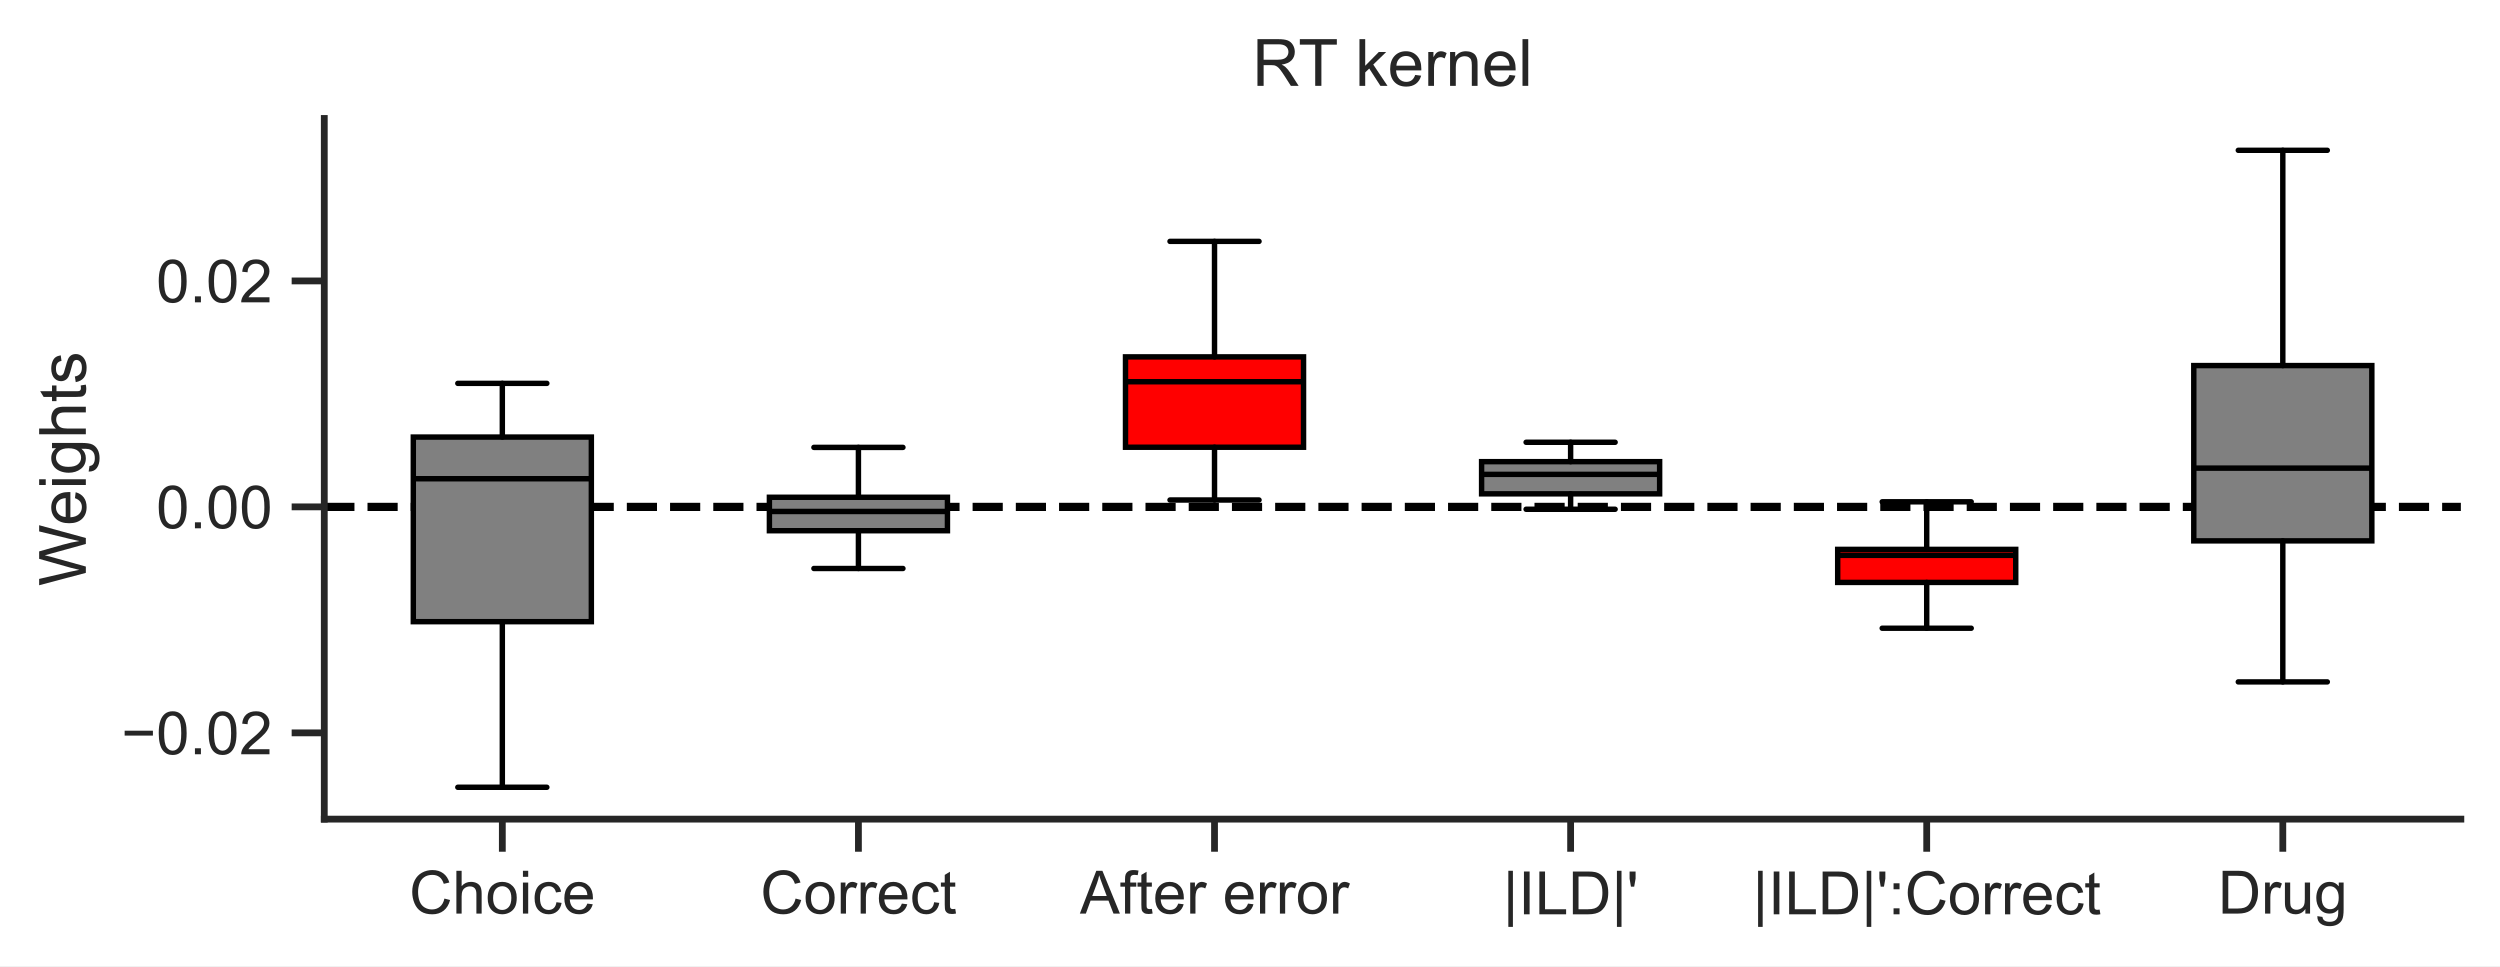
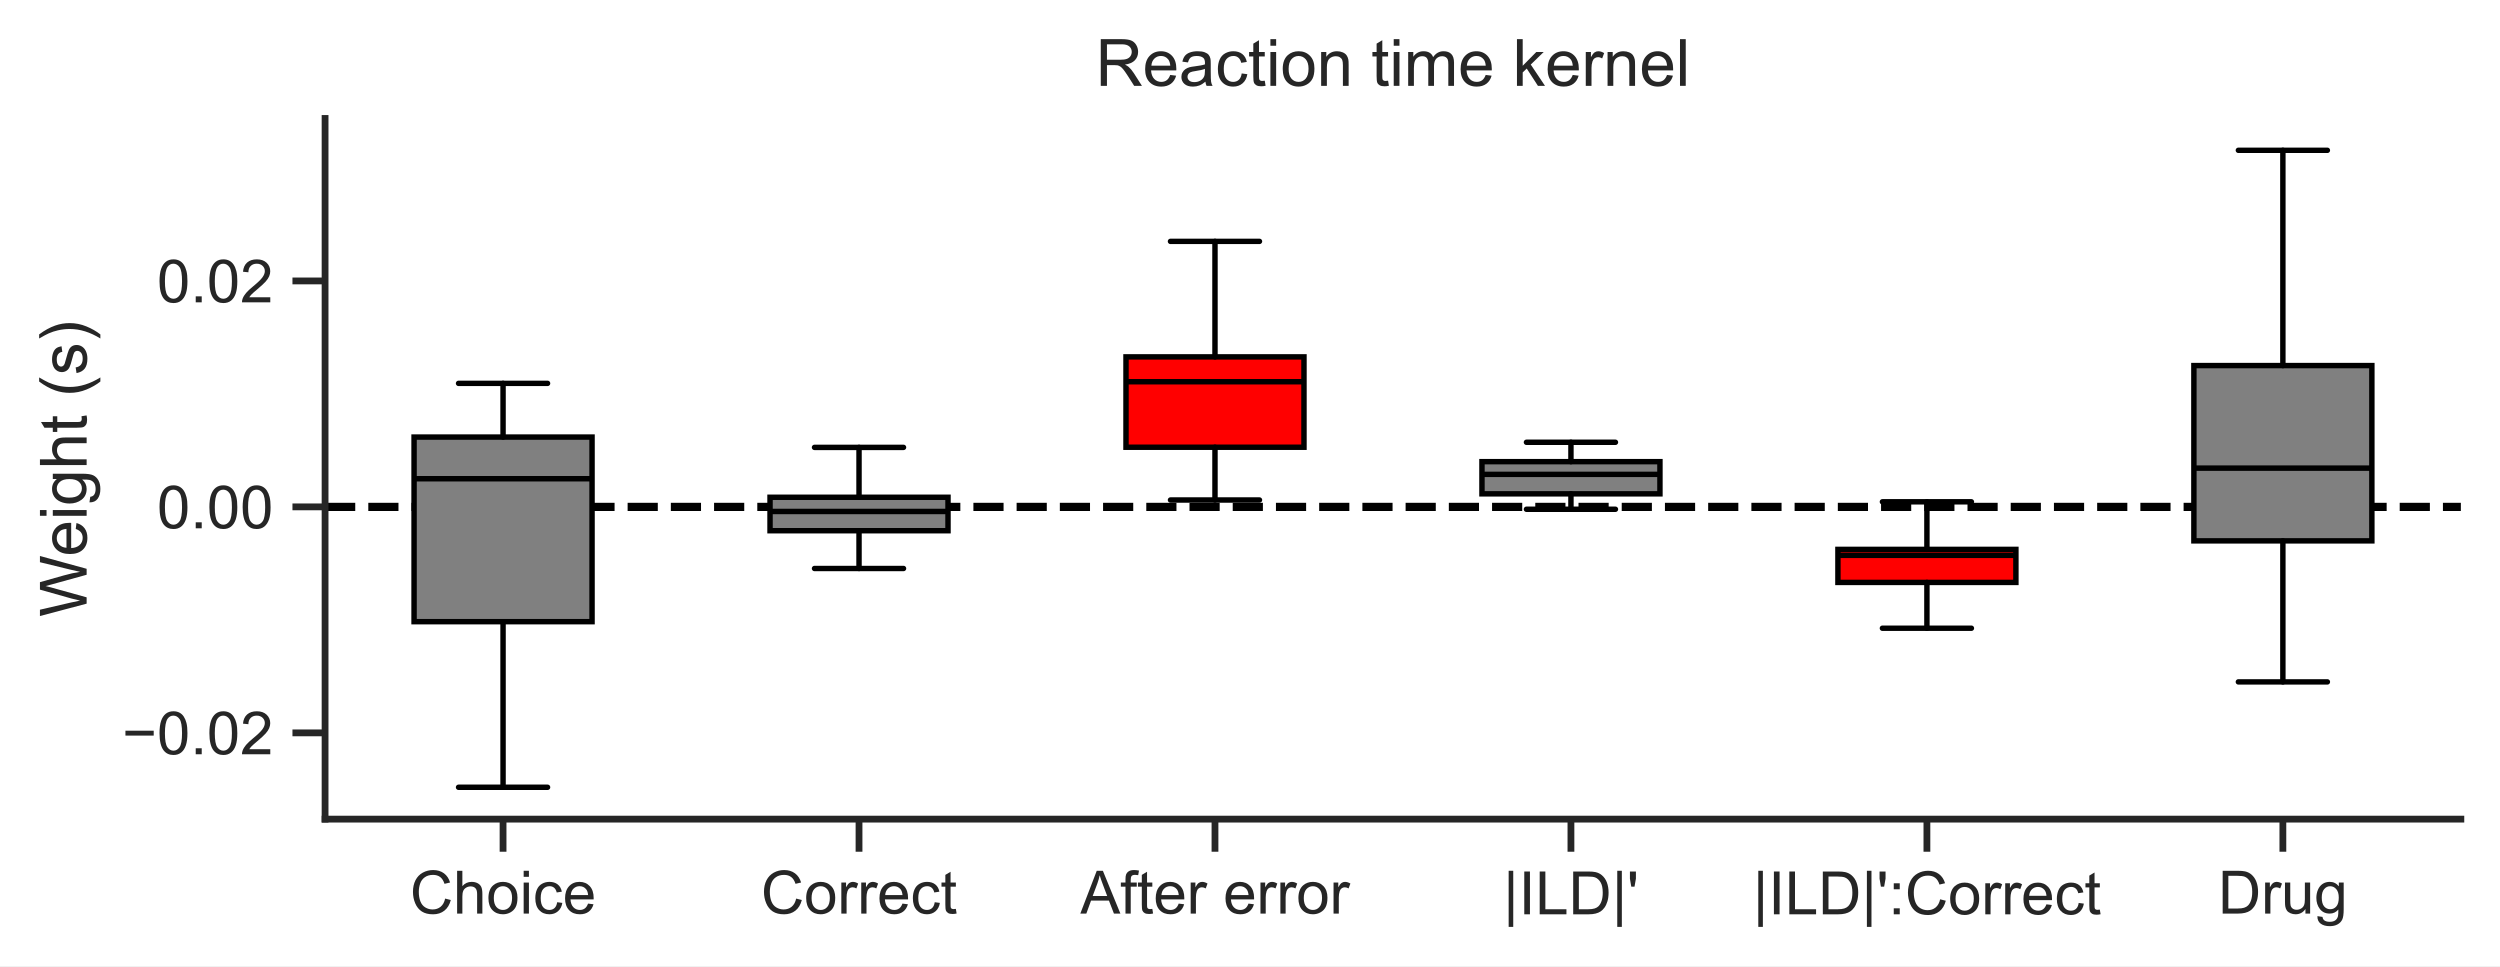
<svg xmlns="http://www.w3.org/2000/svg" xmlns:xlink="http://www.w3.org/1999/xlink" width="459.84pt" height="177.69pt" viewBox="0 0 459.84 177.69" version="1.1">
  <defs>
    <style type="text/css">*{stroke-linejoin: round; stroke-linecap: butt}</style>
  </defs>
  <g id="figure_1">
    <g id="patch_1">
      <path d="M 0 177.69  L 459.84 177.69  L 459.84 0  L 0 0  z " style="fill: #ffffff" />
    </g>
    <g id="axes_1">
      <g id="patch_2">
-         <path d="M 59.647 150.667  L 452.64 150.667  L 452.64 21.789  L 59.647 21.789  z " style="fill: #ffffff" />
+         <path d="M 59.793 150.667  L 452.64 150.667  L 452.64 21.789  L 59.793 21.789  z " style="fill: #ffffff" />
      </g>
      <g id="matplotlib.axis_1">
        <g id="xtick_1">
          <g id="line2d_1">
            <defs>
-               <path id="m11a93a0980" d="M 0 0  L 0 6  " style="stroke: #262626; stroke-width: 1.25" />
+               <path id="m815a75e82a" d="M 0 0  L 0 6  " style="stroke: #262626; stroke-width: 1.25" />
            </defs>
            <g>
-               <use xlink:href="#m11a93a0980" x="92.396" y="150.667" style="fill: #262626; stroke: #262626; stroke-width: 1.25" />
+               <use xlink:href="#m815a75e82a" x="92.53" y="150.667" style="fill: #262626; stroke: #262626; stroke-width: 1.25" />
            </g>
          </g>
          <g id="text_1">
-             <g style="fill: #262626" transform="translate(75.27651 168.0403) scale(0.11 -0.11)">
+             <g style="fill: #262626" transform="translate(75.41057 168.0403) scale(0.11 -0.11)">
              <defs>
                <path id="ArialMT-43" d="M 3763 1606  L 4369 1453  Q 4178 706 3683 314  Q 3188 -78 2472 -78  Q 1731 -78 1267 223  Q 803 525 561 1097  Q 319 1669 319 2325  Q 319 3041 592 3573  Q 866 4106 1370 4382  Q 1875 4659 2481 4659  Q 3169 4659 3637 4309  Q 4106 3959 4291 3325  L 3694 3184  Q 3534 3684 3231 3912  Q 2928 4141 2469 4141  Q 1941 4141 1586 3887  Q 1231 3634 1087 3207  Q 944 2781 944 2328  Q 944 1744 1114 1308  Q 1284 872 1643 656  Q 2003 441 2422 441  Q 2931 441 3284 734  Q 3638 1028 3763 1606  z " transform="scale(0.015625)" />
                <path id="ArialMT-68" d="M 422 0  L 422 4581  L 984 4581  L 984 2938  Q 1378 3394 1978 3394  Q 2347 3394 2619 3248  Q 2891 3103 3008 2847  Q 3125 2591 3125 2103  L 3125 0  L 2563 0  L 2563 2103  Q 2563 2525 2380 2717  Q 2197 2909 1863 2909  Q 1613 2909 1392 2779  Q 1172 2650 1078 2428  Q 984 2206 984 1816  L 984 0  L 422 0  z " transform="scale(0.015625)" />
                <path id="ArialMT-6f" d="M 213 1659  Q 213 2581 725 3025  Q 1153 3394 1769 3394  Q 2453 3394 2887 2945  Q 3322 2497 3322 1706  Q 3322 1066 3130 698  Q 2938 331 2570 128  Q 2203 -75 1769 -75  Q 1072 -75 642 372  Q 213 819 213 1659  z M 791 1659  Q 791 1022 1069 705  Q 1347 388 1769 388  Q 2188 388 2466 706  Q 2744 1025 2744 1678  Q 2744 2294 2464 2611  Q 2184 2928 1769 2928  Q 1347 2928 1069 2612  Q 791 2297 791 1659  z " transform="scale(0.015625)" />
                <path id="ArialMT-69" d="M 425 3934  L 425 4581  L 988 4581  L 988 3934  L 425 3934  z M 425 0  L 425 3319  L 988 3319  L 988 0  L 425 0  z " transform="scale(0.015625)" />
                <path id="ArialMT-63" d="M 2588 1216  L 3141 1144  Q 3050 572 2676 248  Q 2303 -75 1759 -75  Q 1078 -75 664 370  Q 250 816 250 1647  Q 250 2184 428 2587  Q 606 2991 970 3192  Q 1334 3394 1763 3394  Q 2303 3394 2647 3120  Q 2991 2847 3088 2344  L 2541 2259  Q 2463 2594 2264 2762  Q 2066 2931 1784 2931  Q 1359 2931 1093 2626  Q 828 2322 828 1663  Q 828 994 1084 691  Q 1341 388 1753 388  Q 2084 388 2306 591  Q 2528 794 2588 1216  z " transform="scale(0.015625)" />
                <path id="ArialMT-65" d="M 2694 1069  L 3275 997  Q 3138 488 2766 206  Q 2394 -75 1816 -75  Q 1088 -75 661 373  Q 234 822 234 1631  Q 234 2469 665 2931  Q 1097 3394 1784 3394  Q 2450 3394 2872 2941  Q 3294 2488 3294 1666  Q 3294 1616 3291 1516  L 816 1516  Q 847 969 1125 678  Q 1403 388 1819 388  Q 2128 388 2347 550  Q 2566 713 2694 1069  z M 847 1978  L 2700 1978  Q 2663 2397 2488 2606  Q 2219 2931 1791 2931  Q 1403 2931 1139 2672  Q 875 2413 847 1978  z " transform="scale(0.015625)" />
              </defs>
              <use xlink:href="#ArialMT-43" />
              <use xlink:href="#ArialMT-68" transform="translate(72.2168 0)" />
              <use xlink:href="#ArialMT-6f" transform="translate(127.832 0)" />
              <use xlink:href="#ArialMT-69" transform="translate(183.4473 0)" />
              <use xlink:href="#ArialMT-63" transform="translate(205.6641 0)" />
              <use xlink:href="#ArialMT-65" transform="translate(255.6641 0)" />
            </g>
          </g>
        </g>
        <g id="xtick_2">
          <g id="line2d_2">
            <g>
-               <use xlink:href="#m11a93a0980" x="157.895" y="150.667" style="fill: #262626; stroke: #262626; stroke-width: 1.25" />
+               <use xlink:href="#m815a75e82a" x="158.005" y="150.667" style="fill: #262626; stroke: #262626; stroke-width: 1.25" />
            </g>
          </g>
          <g id="text_2">
-             <g style="fill: #262626" transform="translate(139.8652 168.0403) scale(0.11 -0.11)">
+             <g style="fill: #262626" transform="translate(139.9749 168.0403) scale(0.11 -0.11)">
              <defs>
                <path id="ArialMT-72" d="M 416 0  L 416 3319  L 922 3319  L 922 2816  Q 1116 3169 1280 3281  Q 1444 3394 1641 3394  Q 1925 3394 2219 3213  L 2025 2691  Q 1819 2813 1613 2813  Q 1428 2813 1281 2702  Q 1134 2591 1072 2394  Q 978 2094 978 1738  L 978 0  L 416 0  z " transform="scale(0.015625)" />
                <path id="ArialMT-74" d="M 1650 503  L 1731 6  Q 1494 -44 1306 -44  Q 1000 -44 831 53  Q 663 150 594 308  Q 525 466 525 972  L 525 2881  L 113 2881  L 113 3319  L 525 3319  L 525 4141  L 1084 4478  L 1084 3319  L 1650 3319  L 1650 2881  L 1084 2881  L 1084 941  Q 1084 700 1114 631  Q 1144 563 1211 522  Q 1278 481 1403 481  Q 1497 481 1650 503  z " transform="scale(0.015625)" />
              </defs>
              <use xlink:href="#ArialMT-43" />
              <use xlink:href="#ArialMT-6f" transform="translate(72.2168 0)" />
              <use xlink:href="#ArialMT-72" transform="translate(127.832 0)" />
              <use xlink:href="#ArialMT-72" transform="translate(161.1328 0)" />
              <use xlink:href="#ArialMT-65" transform="translate(194.4336 0)" />
              <use xlink:href="#ArialMT-63" transform="translate(250.0488 0)" />
              <use xlink:href="#ArialMT-74" transform="translate(300.0488 0)" />
            </g>
          </g>
        </g>
        <g id="xtick_3">
          <g id="line2d_3">
            <g>
-               <use xlink:href="#m11a93a0980" x="223.394" y="150.667" style="fill: #262626; stroke: #262626; stroke-width: 1.25" />
+               <use xlink:href="#m815a75e82a" x="223.479" y="150.667" style="fill: #262626; stroke: #262626; stroke-width: 1.25" />
            </g>
          </g>
          <g id="text_3">
-             <g style="fill: #262626" transform="translate(198.6403 168.0403) scale(0.11 -0.11)">
+             <g style="fill: #262626" transform="translate(198.7256 168.0403) scale(0.11 -0.11)">
              <defs>
                <path id="ArialMT-41" d="M -9 0  L 1750 4581  L 2403 4581  L 4278 0  L 3588 0  L 3053 1388  L 1138 1388  L 634 0  L -9 0  z M 1313 1881  L 2866 1881  L 2388 3150  Q 2169 3728 2063 4100  Q 1975 3659 1816 3225  L 1313 1881  z " transform="scale(0.015625)" />
                <path id="ArialMT-66" d="M 556 0  L 556 2881  L 59 2881  L 59 3319  L 556 3319  L 556 3672  Q 556 4006 616 4169  Q 697 4388 901 4523  Q 1106 4659 1475 4659  Q 1713 4659 2000 4603  L 1916 4113  Q 1741 4144 1584 4144  Q 1328 4144 1222 4034  Q 1116 3925 1116 3625  L 1116 3319  L 1763 3319  L 1763 2881  L 1116 2881  L 1116 0  L 556 0  z " transform="scale(0.015625)" />
                <path id="ArialMT-20" transform="scale(0.015625)" />
              </defs>
              <use xlink:href="#ArialMT-41" />
              <use xlink:href="#ArialMT-66" transform="translate(66.69922 0)" />
              <use xlink:href="#ArialMT-74" transform="translate(94.48242 0)" />
              <use xlink:href="#ArialMT-65" transform="translate(122.2656 0)" />
              <use xlink:href="#ArialMT-72" transform="translate(177.8809 0)" />
              <use xlink:href="#ArialMT-20" transform="translate(211.1816 0)" />
              <use xlink:href="#ArialMT-65" transform="translate(238.9648 0)" />
              <use xlink:href="#ArialMT-72" transform="translate(294.5801 0)" />
              <use xlink:href="#ArialMT-72" transform="translate(327.8809 0)" />
              <use xlink:href="#ArialMT-6f" transform="translate(361.1816 0)" />
              <use xlink:href="#ArialMT-72" transform="translate(416.7969 0)" />
            </g>
          </g>
        </g>
        <g id="xtick_4">
          <g id="line2d_4">
            <g>
-               <use xlink:href="#m11a93a0980" x="288.893" y="150.667" style="fill: #262626; stroke: #262626; stroke-width: 1.25" />
+               <use xlink:href="#m815a75e82a" x="288.953" y="150.667" style="fill: #262626; stroke: #262626; stroke-width: 1.25" />
            </g>
          </g>
          <g id="text_4">
-             <g style="fill: #262626" transform="translate(276.4256 168.1744) scale(0.11 -0.11)">
+             <g style="fill: #262626" transform="translate(276.4865 168.1744) scale(0.11 -0.11)">
              <defs>
                <path id="ArialMT-7c" d="M 588 -1347  L 588 4659  L 1078 4659  L 1078 -1347  L 588 -1347  z " transform="scale(0.015625)" />
                <path id="ArialMT-49" d="M 597 0  L 597 4581  L 1203 4581  L 1203 0  L 597 0  z " transform="scale(0.015625)" />
                <path id="ArialMT-4c" d="M 469 0  L 469 4581  L 1075 4581  L 1075 541  L 3331 541  L 3331 0  L 469 0  z " transform="scale(0.015625)" />
                <path id="ArialMT-44" d="M 494 0  L 494 4581  L 2072 4581  Q 2606 4581 2888 4516  Q 3281 4425 3559 4188  Q 3922 3881 4101 3404  Q 4281 2928 4281 2316  Q 4281 1794 4159 1391  Q 4038 988 3847 723  Q 3656 459 3429 307  Q 3203 156 2883 78  Q 2563 0 2147 0  L 494 0  z M 1100 541  L 2078 541  Q 2531 541 2789 625  Q 3047 709 3200 863  Q 3416 1078 3536 1442  Q 3656 1806 3656 2325  Q 3656 3044 3420 3430  Q 3184 3816 2847 3947  Q 2603 4041 2063 4041  L 1100 4041  L 1100 541  z " transform="scale(0.015625)" />
                <path id="ArialMT-27" d="M 425 2959  L 281 3816  L 281 4581  L 922 4581  L 922 3816  L 772 2959  L 425 2959  z " transform="scale(0.015625)" />
              </defs>
              <use xlink:href="#ArialMT-7c" />
              <use xlink:href="#ArialMT-49" transform="translate(25.97656 0)" />
              <use xlink:href="#ArialMT-4c" transform="translate(53.75977 0)" />
              <use xlink:href="#ArialMT-44" transform="translate(109.375 0)" />
              <use xlink:href="#ArialMT-7c" transform="translate(181.5918 0)" />
              <use xlink:href="#ArialMT-27" transform="translate(207.5684 0)" />
            </g>
          </g>
        </g>
        <g id="xtick_5">
          <g id="line2d_5">
            <g>
-               <use xlink:href="#m11a93a0980" x="354.391" y="150.667" style="fill: #262626; stroke: #262626; stroke-width: 1.25" />
+               <use xlink:href="#m815a75e82a" x="354.428" y="150.667" style="fill: #262626; stroke: #262626; stroke-width: 1.25" />
            </g>
          </g>
          <g id="text_5">
-             <g style="fill: #262626" transform="translate(322.3667 168.1744) scale(0.11 -0.11)">
+             <g style="fill: #262626" transform="translate(322.4033 168.1744) scale(0.11 -0.11)">
              <defs>
                <path id="ArialMT-3a" d="M 578 2678  L 578 3319  L 1219 3319  L 1219 2678  L 578 2678  z M 578 0  L 578 641  L 1219 641  L 1219 0  L 578 0  z " transform="scale(0.015625)" />
              </defs>
              <use xlink:href="#ArialMT-7c" />
              <use xlink:href="#ArialMT-49" transform="translate(25.97656 0)" />
              <use xlink:href="#ArialMT-4c" transform="translate(53.75977 0)" />
              <use xlink:href="#ArialMT-44" transform="translate(109.375 0)" />
              <use xlink:href="#ArialMT-7c" transform="translate(181.5918 0)" />
              <use xlink:href="#ArialMT-27" transform="translate(207.5684 0)" />
              <use xlink:href="#ArialMT-3a" transform="translate(226.6602 0)" />
              <use xlink:href="#ArialMT-43" transform="translate(254.4434 0)" />
              <use xlink:href="#ArialMT-6f" transform="translate(326.6602 0)" />
              <use xlink:href="#ArialMT-72" transform="translate(382.2754 0)" />
              <use xlink:href="#ArialMT-72" transform="translate(415.5762 0)" />
              <use xlink:href="#ArialMT-65" transform="translate(448.877 0)" />
              <use xlink:href="#ArialMT-63" transform="translate(504.4922 0)" />
              <use xlink:href="#ArialMT-74" transform="translate(554.4922 0)" />
            </g>
          </g>
        </g>
        <g id="xtick_6">
          <g id="line2d_6">
            <g>
-               <use xlink:href="#m11a93a0980" x="419.89" y="150.667" style="fill: #262626; stroke: #262626; stroke-width: 1.25" />
+               <use xlink:href="#m815a75e82a" x="419.902" y="150.667" style="fill: #262626; stroke: #262626; stroke-width: 1.25" />
            </g>
          </g>
          <g id="text_6">
-             <g style="fill: #262626" transform="translate(407.9697 168.0403) scale(0.11 -0.11)">
+             <g style="fill: #262626" transform="translate(407.9819 168.0403) scale(0.11 -0.11)">
              <defs>
                <path id="ArialMT-75" d="M 2597 0  L 2597 488  Q 2209 -75 1544 -75  Q 1250 -75 995 37  Q 741 150 617 320  Q 494 491 444 738  Q 409 903 409 1263  L 409 3319  L 972 3319  L 972 1478  Q 972 1038 1006 884  Q 1059 663 1231 536  Q 1403 409 1656 409  Q 1909 409 2131 539  Q 2353 669 2445 892  Q 2538 1116 2538 1541  L 2538 3319  L 3100 3319  L 3100 0  L 2597 0  z " transform="scale(0.015625)" />
                <path id="ArialMT-67" d="M 319 -275  L 866 -356  Q 900 -609 1056 -725  Q 1266 -881 1628 -881  Q 2019 -881 2231 -725  Q 2444 -569 2519 -288  Q 2563 -116 2559 434  Q 2191 0 1641 0  Q 956 0 581 494  Q 206 988 206 1678  Q 206 2153 378 2554  Q 550 2956 876 3175  Q 1203 3394 1644 3394  Q 2231 3394 2613 2919  L 2613 3319  L 3131 3319  L 3131 450  Q 3131 -325 2973 -648  Q 2816 -972 2473 -1159  Q 2131 -1347 1631 -1347  Q 1038 -1347 672 -1080  Q 306 -813 319 -275  z M 784 1719  Q 784 1066 1043 766  Q 1303 466 1694 466  Q 2081 466 2343 764  Q 2606 1063 2606 1700  Q 2606 2309 2336 2618  Q 2066 2928 1684 2928  Q 1309 2928 1046 2623  Q 784 2319 784 1719  z " transform="scale(0.015625)" />
              </defs>
              <use xlink:href="#ArialMT-44" />
              <use xlink:href="#ArialMT-72" transform="translate(72.2168 0)" />
              <use xlink:href="#ArialMT-75" transform="translate(105.5176 0)" />
              <use xlink:href="#ArialMT-67" transform="translate(161.1328 0)" />
            </g>
          </g>
        </g>
      </g>
      <g id="matplotlib.axis_2">
        <g id="ytick_1">
          <g id="line2d_7">
            <defs>
-               <path id="m6fe203f25b" d="M 0 0  L -6 0  " style="stroke: #262626; stroke-width: 1.25" />
+               <path id="m575f9ba786" d="M 0 0  L -6 0  " style="stroke: #262626; stroke-width: 1.25" />
            </defs>
            <g>
-               <use xlink:href="#m6fe203f25b" x="59.647" y="134.799" style="fill: #262626; stroke: #262626; stroke-width: 1.25" />
+               <use xlink:href="#m575f9ba786" x="59.793" y="134.799" style="fill: #262626; stroke: #262626; stroke-width: 1.25" />
            </g>
          </g>
          <g id="text_7">
-             <g style="fill: #262626" transform="translate(22.315 138.7355) scale(0.11 -0.11)">
+             <g style="fill: #262626" transform="translate(22.46125 138.7355) scale(0.11 -0.11)">
              <defs>
                <path id="ArialMT-2212" d="M 3381 1997  L 356 1997  L 356 2522  L 3381 2522  L 3381 1997  z " transform="scale(0.015625)" />
                <path id="ArialMT-30" d="M 266 2259  Q 266 3072 433 3567  Q 600 4063 929 4331  Q 1259 4600 1759 4600  Q 2128 4600 2406 4451  Q 2684 4303 2865 4023  Q 3047 3744 3150 3342  Q 3253 2941 3253 2259  Q 3253 1453 3087 958  Q 2922 463 2592 192  Q 2263 -78 1759 -78  Q 1097 -78 719 397  Q 266 969 266 2259  z M 844 2259  Q 844 1131 1108 757  Q 1372 384 1759 384  Q 2147 384 2411 759  Q 2675 1134 2675 2259  Q 2675 3391 2411 3762  Q 2147 4134 1753 4134  Q 1366 4134 1134 3806  Q 844 3388 844 2259  z " transform="scale(0.015625)" />
                <path id="ArialMT-2e" d="M 581 0  L 581 641  L 1222 641  L 1222 0  L 581 0  z " transform="scale(0.015625)" />
                <path id="ArialMT-32" d="M 3222 541  L 3222 0  L 194 0  Q 188 203 259 391  Q 375 700 629 1000  Q 884 1300 1366 1694  Q 2113 2306 2375 2664  Q 2638 3022 2638 3341  Q 2638 3675 2398 3904  Q 2159 4134 1775 4134  Q 1369 4134 1125 3890  Q 881 3647 878 3216  L 300 3275  Q 359 3922 746 4261  Q 1134 4600 1788 4600  Q 2447 4600 2831 4234  Q 3216 3869 3216 3328  Q 3216 3053 3103 2787  Q 2991 2522 2730 2228  Q 2469 1934 1863 1422  Q 1356 997 1212 845  Q 1069 694 975 541  L 3222 541  z " transform="scale(0.015625)" />
              </defs>
              <use xlink:href="#ArialMT-2212" />
              <use xlink:href="#ArialMT-30" transform="translate(58.39844 0)" />
              <use xlink:href="#ArialMT-2e" transform="translate(114.0137 0)" />
              <use xlink:href="#ArialMT-30" transform="translate(141.7969 0)" />
              <use xlink:href="#ArialMT-32" transform="translate(197.4121 0)" />
            </g>
          </g>
        </g>
        <g id="ytick_2">
          <g id="line2d_8">
            <g>
-               <use xlink:href="#m6fe203f25b" x="59.647" y="93.236" style="fill: #262626; stroke: #262626; stroke-width: 1.25" />
+               <use xlink:href="#m575f9ba786" x="59.793" y="93.236" style="fill: #262626; stroke: #262626; stroke-width: 1.25" />
            </g>
          </g>
          <g id="text_8">
-             <g style="fill: #262626" transform="translate(28.73969 97.17297) scale(0.11 -0.11)">
+             <g style="fill: #262626" transform="translate(28.88594 97.17297) scale(0.11 -0.11)">
              <use xlink:href="#ArialMT-30" />
              <use xlink:href="#ArialMT-2e" transform="translate(55.61523 0)" />
              <use xlink:href="#ArialMT-30" transform="translate(83.39844 0)" />
              <use xlink:href="#ArialMT-30" transform="translate(139.0137 0)" />
            </g>
          </g>
        </g>
        <g id="ytick_3">
          <g id="line2d_9">
            <g>
-               <use xlink:href="#m6fe203f25b" x="59.647" y="51.674" style="fill: #262626; stroke: #262626; stroke-width: 1.25" />
+               <use xlink:href="#m575f9ba786" x="59.793" y="51.674" style="fill: #262626; stroke: #262626; stroke-width: 1.25" />
            </g>
          </g>
          <g id="text_9">
-             <g style="fill: #262626" transform="translate(28.73969 55.61042) scale(0.11 -0.11)">
+             <g style="fill: #262626" transform="translate(28.88594 55.61042) scale(0.11 -0.11)">
              <use xlink:href="#ArialMT-30" />
              <use xlink:href="#ArialMT-2e" transform="translate(55.61523 0)" />
              <use xlink:href="#ArialMT-30" transform="translate(83.39844 0)" />
              <use xlink:href="#ArialMT-32" transform="translate(139.0137 0)" />
            </g>
          </g>
        </g>
        <g id="text_10">
-           <g style="fill: #262626" transform="translate(15.78937 107.7962) rotate(-90) scale(0.12 -0.12)">
+           <g style="fill: #262626" transform="translate(15.93562 113.4587) rotate(-90) scale(0.12 -0.12)">
            <defs>
              <path id="ArialMT-57" d="M 1294 0  L 78 4581  L 700 4581  L 1397 1578  Q 1509 1106 1591 641  Q 1766 1375 1797 1488  L 2669 4581  L 3400 4581  L 4056 2263  Q 4303 1400 4413 641  Q 4500 1075 4641 1638  L 5359 4581  L 5969 4581  L 4713 0  L 4128 0  L 3163 3491  Q 3041 3928 3019 4028  Q 2947 3713 2884 3491  L 1913 0  L 1294 0  z " transform="scale(0.015625)" />
+               <path id="ArialMT-28" d="M 1497 -1347  Q 1031 -759 709 28  Q 388 816 388 1659  Q 388 2403 628 3084  Q 909 3875 1497 4659  L 1900 4659  Q 1522 4009 1400 3731  Q 1209 3300 1100 2831  Q 966 2247 966 1656  Q 966 153 1900 -1347  L 1497 -1347  z " transform="scale(0.015625)" />
              <path id="ArialMT-73" d="M 197 991  L 753 1078  Q 800 744 1014 566  Q 1228 388 1613 388  Q 2000 388 2187 545  Q 2375 703 2375 916  Q 2375 1106 2209 1216  Q 2094 1291 1634 1406  Q 1016 1563 777 1677  Q 538 1791 414 1992  Q 291 2194 291 2438  Q 291 2659 392 2848  Q 494 3038 669 3163  Q 800 3259 1026 3326  Q 1253 3394 1513 3394  Q 1903 3394 2198 3281  Q 2494 3169 2634 2976  Q 2775 2784 2828 2463  L 2278 2388  Q 2241 2644 2061 2787  Q 1881 2931 1553 2931  Q 1166 2931 1000 2803  Q 834 2675 834 2503  Q 834 2394 903 2306  Q 972 2216 1119 2156  Q 1203 2125 1616 2013  Q 2213 1853 2448 1751  Q 2684 1650 2818 1456  Q 2953 1263 2953 975  Q 2953 694 2789 445  Q 2625 197 2315 61  Q 2006 -75 1616 -75  Q 969 -75 630 194  Q 291 463 197 991  z " transform="scale(0.015625)" />
+               <path id="ArialMT-29" d="M 791 -1347  L 388 -1347  Q 1322 153 1322 1656  Q 1322 2244 1188 2822  Q 1081 3291 891 3722  Q 769 4003 388 4659  L 791 4659  Q 1378 3875 1659 3084  Q 1900 2403 1900 1659  Q 1900 816 1576 28  Q 1253 -759 791 -1347  z " transform="scale(0.015625)" />
            </defs>
            <use xlink:href="#ArialMT-57" />
            <use xlink:href="#ArialMT-65" transform="translate(92.63477 0)" />
            <use xlink:href="#ArialMT-69" transform="translate(148.25 0)" />
            <use xlink:href="#ArialMT-67" transform="translate(170.4668 0)" />
            <use xlink:href="#ArialMT-68" transform="translate(226.082 0)" />
            <use xlink:href="#ArialMT-74" transform="translate(281.6973 0)" />
-             <use xlink:href="#ArialMT-73" transform="translate(309.4805 0)" />
+             <use xlink:href="#ArialMT-20" transform="translate(309.4805 0)" />
+             <use xlink:href="#ArialMT-28" transform="translate(337.2637 0)" />
+             <use xlink:href="#ArialMT-73" transform="translate(370.5645 0)" />
+             <use xlink:href="#ArialMT-29" transform="translate(420.5645 0)" />
          </g>
        </g>
      </g>
      <g id="line2d_10">
-         <path d="M 59.647 93.236  L 452.64 93.236  " clip-path="url(#p275c2939c1)" style="fill: none; stroke-dasharray: 5.55,2.4; stroke-dashoffset: 0; stroke: #000000; stroke-width: 1.5" />
+         <path d="M 59.793 93.236  L 452.64 93.236  " clip-path="url(#p1e463cdc8b)" style="fill: none; stroke-dasharray: 5.55,2.4; stroke-dashoffset: 0; stroke: #000000; stroke-width: 1.5" />
      </g>
      <g id="patch_3">
-         <path d="M 76.021 114.349  L 108.771 114.349  L 108.771 80.393  L 76.021 80.393  L 76.021 114.349  z " clip-path="url(#p275c2939c1)" style="fill: #808080; stroke: #000000; stroke-linejoin: miter" />
+         <path d="M 76.162 114.349  L 108.899 114.349  L 108.899 80.393  L 76.162 80.393  L 76.162 114.349  z " clip-path="url(#p1e463cdc8b)" style="fill: #808080; stroke: #000000; stroke-linejoin: miter" />
      </g>
      <g id="line2d_11">
-         <path d="M 92.396 114.349  L 92.396 144.809  " clip-path="url(#p275c2939c1)" style="fill: none; stroke: #000000; stroke-linecap: round" />
+         <path d="M 92.53 114.349  L 92.53 144.809  " clip-path="url(#p1e463cdc8b)" style="fill: none; stroke: #000000; stroke-linecap: round" />
      </g>
      <g id="line2d_12">
-         <path d="M 92.396 80.393  L 92.396 70.515  " clip-path="url(#p275c2939c1)" style="fill: none; stroke: #000000; stroke-linecap: round" />
+         <path d="M 92.53 80.393  L 92.53 70.515  " clip-path="url(#p1e463cdc8b)" style="fill: none; stroke: #000000; stroke-linecap: round" />
      </g>
      <g id="line2d_13">
-         <path d="M 84.209 144.809  L 100.583 144.809  " clip-path="url(#p275c2939c1)" style="fill: none; stroke: #000000; stroke-linecap: round" />
+         <path d="M 84.346 144.809  L 100.714 144.809  " clip-path="url(#p1e463cdc8b)" style="fill: none; stroke: #000000; stroke-linecap: round" />
      </g>
      <g id="line2d_14">
-         <path d="M 84.209 70.515  L 100.583 70.515  " clip-path="url(#p275c2939c1)" style="fill: none; stroke: #000000; stroke-linecap: round" />
+         <path d="M 84.346 70.515  L 100.714 70.515  " clip-path="url(#p1e463cdc8b)" style="fill: none; stroke: #000000; stroke-linecap: round" />
      </g>
      <g id="patch_4">
-         <path d="M 141.52 97.62  L 174.27 97.62  L 174.27 91.464  L 141.52 91.464  L 141.52 97.62  z " clip-path="url(#p275c2939c1)" style="fill: #808080; stroke: #000000; stroke-linejoin: miter" />
+         <path d="M 141.636 97.62  L 174.373 97.62  L 174.373 91.464  L 141.636 91.464  L 141.636 97.62  z " clip-path="url(#p1e463cdc8b)" style="fill: #808080; stroke: #000000; stroke-linejoin: miter" />
      </g>
      <g id="line2d_15">
-         <path d="M 157.895 97.62  L 157.895 104.566  " clip-path="url(#p275c2939c1)" style="fill: none; stroke: #000000; stroke-linecap: round" />
+         <path d="M 158.005 97.62  L 158.005 104.566  " clip-path="url(#p1e463cdc8b)" style="fill: none; stroke: #000000; stroke-linecap: round" />
      </g>
      <g id="line2d_16">
-         <path d="M 157.895 91.464  L 157.895 82.29  " clip-path="url(#p275c2939c1)" style="fill: none; stroke: #000000; stroke-linecap: round" />
+         <path d="M 158.005 91.464  L 158.005 82.29  " clip-path="url(#p1e463cdc8b)" style="fill: none; stroke: #000000; stroke-linecap: round" />
      </g>
      <g id="line2d_17">
-         <path d="M 149.708 104.566  L 166.082 104.566  " clip-path="url(#p275c2939c1)" style="fill: none; stroke: #000000; stroke-linecap: round" />
+         <path d="M 149.82 104.566  L 166.189 104.566  " clip-path="url(#p1e463cdc8b)" style="fill: none; stroke: #000000; stroke-linecap: round" />
      </g>
      <g id="line2d_18">
-         <path d="M 149.708 82.29  L 166.082 82.29  " clip-path="url(#p275c2939c1)" style="fill: none; stroke: #000000; stroke-linecap: round" />
+         <path d="M 149.82 82.29  L 166.189 82.29  " clip-path="url(#p1e463cdc8b)" style="fill: none; stroke: #000000; stroke-linecap: round" />
      </g>
      <g id="patch_5">
-         <path d="M 207.019 82.264  L 239.768 82.264  L 239.768 65.642  L 207.019 65.642  L 207.019 82.264  z " clip-path="url(#p275c2939c1)" style="fill: #ff0000; stroke: #000000; stroke-linejoin: miter" />
+         <path d="M 207.11 82.264  L 239.848 82.264  L 239.848 65.642  L 207.11 65.642  L 207.11 82.264  z " clip-path="url(#p1e463cdc8b)" style="fill: #ff0000; stroke: #000000; stroke-linejoin: miter" />
      </g>
      <g id="line2d_19">
-         <path d="M 223.394 82.264  L 223.394 91.968  " clip-path="url(#p275c2939c1)" style="fill: none; stroke: #000000; stroke-linecap: round" />
+         <path d="M 223.479 82.264  L 223.479 91.968  " clip-path="url(#p1e463cdc8b)" style="fill: none; stroke: #000000; stroke-linecap: round" />
      </g>
      <g id="line2d_20">
-         <path d="M 223.394 65.642  L 223.394 44.398  " clip-path="url(#p275c2939c1)" style="fill: none; stroke: #000000; stroke-linecap: round" />
+         <path d="M 223.479 65.642  L 223.479 44.398  " clip-path="url(#p1e463cdc8b)" style="fill: none; stroke: #000000; stroke-linecap: round" />
      </g>
      <g id="line2d_21">
-         <path d="M 215.206 91.968  L 231.581 91.968  " clip-path="url(#p275c2939c1)" style="fill: none; stroke: #000000; stroke-linecap: round" />
+         <path d="M 215.295 91.968  L 231.663 91.968  " clip-path="url(#p1e463cdc8b)" style="fill: none; stroke: #000000; stroke-linecap: round" />
      </g>
      <g id="line2d_22">
-         <path d="M 215.206 44.398  L 231.581 44.398  " clip-path="url(#p275c2939c1)" style="fill: none; stroke: #000000; stroke-linecap: round" />
+         <path d="M 215.295 44.398  L 231.663 44.398  " clip-path="url(#p1e463cdc8b)" style="fill: none; stroke: #000000; stroke-linecap: round" />
      </g>
      <g id="patch_6">
-         <path d="M 272.518 90.835  L 305.267 90.835  L 305.267 84.915  L 272.518 84.915  L 272.518 90.835  z " clip-path="url(#p275c2939c1)" style="fill: #808080; stroke: #000000; stroke-linejoin: miter" />
+         <path d="M 272.585 90.835  L 305.322 90.835  L 305.322 84.915  L 272.585 84.915  L 272.585 90.835  z " clip-path="url(#p1e463cdc8b)" style="fill: #808080; stroke: #000000; stroke-linejoin: miter" />
      </g>
      <g id="line2d_23">
-         <path d="M 288.893 90.835  L 288.893 93.672  " clip-path="url(#p275c2939c1)" style="fill: none; stroke: #000000; stroke-linecap: round" />
+         <path d="M 288.953 90.835  L 288.953 93.672  " clip-path="url(#p1e463cdc8b)" style="fill: none; stroke: #000000; stroke-linecap: round" />
      </g>
      <g id="line2d_24">
-         <path d="M 288.893 84.915  L 288.893 81.351  " clip-path="url(#p275c2939c1)" style="fill: none; stroke: #000000; stroke-linecap: round" />
+         <path d="M 288.953 84.915  L 288.953 81.351  " clip-path="url(#p1e463cdc8b)" style="fill: none; stroke: #000000; stroke-linecap: round" />
      </g>
      <g id="line2d_25">
-         <path d="M 280.705 93.672  L 297.08 93.672  " clip-path="url(#p275c2939c1)" style="fill: none; stroke: #000000; stroke-linecap: round" />
+         <path d="M 280.769 93.672  L 297.138 93.672  " clip-path="url(#p1e463cdc8b)" style="fill: none; stroke: #000000; stroke-linecap: round" />
      </g>
      <g id="line2d_26">
-         <path d="M 280.705 81.351  L 297.08 81.351  " clip-path="url(#p275c2939c1)" style="fill: none; stroke: #000000; stroke-linecap: round" />
+         <path d="M 280.769 81.351  L 297.138 81.351  " clip-path="url(#p1e463cdc8b)" style="fill: none; stroke: #000000; stroke-linecap: round" />
      </g>
      <g id="patch_7">
-         <path d="M 338.017 107.129  L 370.766 107.129  L 370.766 101.051  L 338.017 101.051  L 338.017 107.129  z " clip-path="url(#p275c2939c1)" style="fill: #ff0000; stroke: #000000; stroke-linejoin: miter" />
+         <path d="M 338.059 107.129  L 370.796 107.129  L 370.796 101.051  L 338.059 101.051  L 338.059 107.129  z " clip-path="url(#p1e463cdc8b)" style="fill: #ff0000; stroke: #000000; stroke-linejoin: miter" />
      </g>
      <g id="line2d_27">
-         <path d="M 354.391 107.129  L 354.391 115.554  " clip-path="url(#p275c2939c1)" style="fill: none; stroke: #000000; stroke-linecap: round" />
+         <path d="M 354.428 107.129  L 354.428 115.554  " clip-path="url(#p1e463cdc8b)" style="fill: none; stroke: #000000; stroke-linecap: round" />
      </g>
      <g id="line2d_28">
-         <path d="M 354.391 101.051  L 354.391 92.301  " clip-path="url(#p275c2939c1)" style="fill: none; stroke: #000000; stroke-linecap: round" />
+         <path d="M 354.428 101.051  L 354.428 92.301  " clip-path="url(#p1e463cdc8b)" style="fill: none; stroke: #000000; stroke-linecap: round" />
      </g>
      <g id="line2d_29">
-         <path d="M 346.204 115.554  L 362.579 115.554  " clip-path="url(#p275c2939c1)" style="fill: none; stroke: #000000; stroke-linecap: round" />
+         <path d="M 346.244 115.554  L 362.612 115.554  " clip-path="url(#p1e463cdc8b)" style="fill: none; stroke: #000000; stroke-linecap: round" />
      </g>
      <g id="line2d_30">
-         <path d="M 346.204 92.301  L 362.579 92.301  " clip-path="url(#p275c2939c1)" style="fill: none; stroke: #000000; stroke-linecap: round" />
+         <path d="M 346.244 92.301  L 362.612 92.301  " clip-path="url(#p1e463cdc8b)" style="fill: none; stroke: #000000; stroke-linecap: round" />
      </g>
      <g id="patch_8">
-         <path d="M 403.515 99.484  L 436.265 99.484  L 436.265 67.242  L 403.515 67.242  L 403.515 99.484  z " clip-path="url(#p275c2939c1)" style="fill: #808080; stroke: #000000; stroke-linejoin: miter" />
+         <path d="M 403.534 99.484  L 436.271 99.484  L 436.271 67.242  L 403.534 67.242  L 403.534 99.484  z " clip-path="url(#p1e463cdc8b)" style="fill: #808080; stroke: #000000; stroke-linejoin: miter" />
      </g>
      <g id="line2d_31">
-         <path d="M 419.89 99.484  L 419.89 125.426  " clip-path="url(#p275c2939c1)" style="fill: none; stroke: #000000; stroke-linecap: round" />
+         <path d="M 419.902 99.484  L 419.902 125.426  " clip-path="url(#p1e463cdc8b)" style="fill: none; stroke: #000000; stroke-linecap: round" />
      </g>
      <g id="line2d_32">
-         <path d="M 419.89 67.242  L 419.89 27.647  " clip-path="url(#p275c2939c1)" style="fill: none; stroke: #000000; stroke-linecap: round" />
+         <path d="M 419.902 67.242  L 419.902 27.647  " clip-path="url(#p1e463cdc8b)" style="fill: none; stroke: #000000; stroke-linecap: round" />
      </g>
      <g id="line2d_33">
-         <path d="M 411.703 125.426  L 428.077 125.426  " clip-path="url(#p275c2939c1)" style="fill: none; stroke: #000000; stroke-linecap: round" />
+         <path d="M 411.718 125.426  L 428.087 125.426  " clip-path="url(#p1e463cdc8b)" style="fill: none; stroke: #000000; stroke-linecap: round" />
      </g>
      <g id="line2d_34">
-         <path d="M 411.703 27.647  L 428.077 27.647  " clip-path="url(#p275c2939c1)" style="fill: none; stroke: #000000; stroke-linecap: round" />
+         <path d="M 411.718 27.647  L 428.087 27.647  " clip-path="url(#p1e463cdc8b)" style="fill: none; stroke: #000000; stroke-linecap: round" />
      </g>
      <g id="line2d_35">
-         <path d="M 76.021 88.054  L 108.771 88.054  " clip-path="url(#p275c2939c1)" style="fill: none; stroke: #000000" />
+         <path d="M 76.162 88.054  L 108.899 88.054  " clip-path="url(#p1e463cdc8b)" style="fill: none; stroke: #000000" />
      </g>
      <g id="line2d_36">
-         <path d="M 141.52 94.08  L 174.27 94.08  " clip-path="url(#p275c2939c1)" style="fill: none; stroke: #000000" />
+         <path d="M 141.636 94.08  L 174.373 94.08  " clip-path="url(#p1e463cdc8b)" style="fill: none; stroke: #000000" />
      </g>
      <g id="line2d_37">
-         <path d="M 207.019 70.214  L 239.768 70.214  " clip-path="url(#p275c2939c1)" style="fill: none; stroke: #000000" />
+         <path d="M 207.11 70.214  L 239.848 70.214  " clip-path="url(#p1e463cdc8b)" style="fill: none; stroke: #000000" />
      </g>
      <g id="line2d_38">
-         <path d="M 272.518 87.251  L 305.267 87.251  " clip-path="url(#p275c2939c1)" style="fill: none; stroke: #000000" />
+         <path d="M 272.585 87.251  L 305.322 87.251  " clip-path="url(#p1e463cdc8b)" style="fill: none; stroke: #000000" />
      </g>
      <g id="line2d_39">
-         <path d="M 338.017 102.147  L 370.766 102.147  " clip-path="url(#p275c2939c1)" style="fill: none; stroke: #000000" />
+         <path d="M 338.059 102.147  L 370.796 102.147  " clip-path="url(#p1e463cdc8b)" style="fill: none; stroke: #000000" />
      </g>
      <g id="line2d_40">
-         <path d="M 403.515 86.105  L 436.265 86.105  " clip-path="url(#p275c2939c1)" style="fill: none; stroke: #000000" />
+         <path d="M 403.534 86.105  L 436.271 86.105  " clip-path="url(#p1e463cdc8b)" style="fill: none; stroke: #000000" />
      </g>
      <g id="patch_9">
-         <path d="M 59.647 150.667  L 59.647 21.789  " style="fill: none; stroke: #262626; stroke-width: 1.25; stroke-linejoin: miter; stroke-linecap: square" />
+         <path d="M 59.793 150.667  L 59.793 21.789  " style="fill: none; stroke: #262626; stroke-width: 1.25; stroke-linejoin: miter; stroke-linecap: square" />
      </g>
      <g id="patch_10">
-         <path d="M 59.647 150.667  L 452.64 150.667  " style="fill: none; stroke: #262626; stroke-width: 1.25; stroke-linejoin: miter; stroke-linecap: square" />
+         <path d="M 59.793 150.667  L 452.64 150.667  " style="fill: none; stroke: #262626; stroke-width: 1.25; stroke-linejoin: miter; stroke-linecap: square" />
      </g>
      <g id="text_11">
-         <g style="fill: #262626" transform="translate(230.3478 15.78937) scale(0.12 -0.12)">
+         <g style="fill: #262626" transform="translate(201.5281 15.78937) scale(0.12 -0.12)">
          <defs>
            <path id="ArialMT-52" d="M 503 0  L 503 4581  L 2534 4581  Q 3147 4581 3465 4457  Q 3784 4334 3975 4021  Q 4166 3709 4166 3331  Q 4166 2844 3850 2509  Q 3534 2175 2875 2084  Q 3116 1969 3241 1856  Q 3506 1613 3744 1247  L 4541 0  L 3778 0  L 3172 953  Q 2906 1366 2734 1584  Q 2563 1803 2427 1890  Q 2291 1978 2150 2013  Q 2047 2034 1813 2034  L 1109 2034  L 1109 0  L 503 0  z M 1109 2559  L 2413 2559  Q 2828 2559 3062 2645  Q 3297 2731 3419 2920  Q 3541 3109 3541 3331  Q 3541 3656 3305 3865  Q 3069 4075 2559 4075  L 1109 4075  L 1109 2559  z " transform="scale(0.015625)" />
-             <path id="ArialMT-54" d="M 1659 0  L 1659 4041  L 150 4041  L 150 4581  L 3781 4581  L 3781 4041  L 2266 4041  L 2266 0  L 1659 0  z " transform="scale(0.015625)" />
+             <path id="ArialMT-61" d="M 2588 409  Q 2275 144 1986 34  Q 1697 -75 1366 -75  Q 819 -75 525 192  Q 231 459 231 875  Q 231 1119 342 1320  Q 453 1522 633 1644  Q 813 1766 1038 1828  Q 1203 1872 1538 1913  Q 2219 1994 2541 2106  Q 2544 2222 2544 2253  Q 2544 2597 2384 2738  Q 2169 2928 1744 2928  Q 1347 2928 1158 2789  Q 969 2650 878 2297  L 328 2372  Q 403 2725 575 2942  Q 747 3159 1072 3276  Q 1397 3394 1825 3394  Q 2250 3394 2515 3294  Q 2781 3194 2906 3042  Q 3031 2891 3081 2659  Q 3109 2516 3109 2141  L 3109 1391  Q 3109 606 3145 398  Q 3181 191 3288 0  L 2700 0  Q 2613 175 2588 409  z M 2541 1666  Q 2234 1541 1622 1453  Q 1275 1403 1131 1340  Q 988 1278 909 1158  Q 831 1038 831 891  Q 831 666 1001 516  Q 1172 366 1500 366  Q 1825 366 2078 508  Q 2331 650 2450 897  Q 2541 1088 2541 1459  L 2541 1666  z " transform="scale(0.015625)" />
+             <path id="ArialMT-6e" d="M 422 0  L 422 3319  L 928 3319  L 928 2847  Q 1294 3394 1984 3394  Q 2284 3394 2536 3286  Q 2788 3178 2913 3003  Q 3038 2828 3088 2588  Q 3119 2431 3119 2041  L 3119 0  L 2556 0  L 2556 2019  Q 2556 2363 2490 2533  Q 2425 2703 2258 2804  Q 2091 2906 1866 2906  Q 1506 2906 1245 2678  Q 984 2450 984 1813  L 984 0  L 422 0  z " transform="scale(0.015625)" />
+             <path id="ArialMT-6d" d="M 422 0  L 422 3319  L 925 3319  L 925 2853  Q 1081 3097 1340 3245  Q 1600 3394 1931 3394  Q 2300 3394 2536 3241  Q 2772 3088 2869 2813  Q 3263 3394 3894 3394  Q 4388 3394 4653 3120  Q 4919 2847 4919 2278  L 4919 0  L 4359 0  L 4359 2091  Q 4359 2428 4304 2576  Q 4250 2725 4106 2815  Q 3963 2906 3769 2906  Q 3419 2906 3187 2673  Q 2956 2441 2956 1928  L 2956 0  L 2394 0  L 2394 2156  Q 2394 2531 2256 2718  Q 2119 2906 1806 2906  Q 1569 2906 1367 2781  Q 1166 2656 1075 2415  Q 984 2175 984 1722  L 984 0  L 422 0  z " transform="scale(0.015625)" />
            <path id="ArialMT-6b" d="M 425 0  L 425 4581  L 988 4581  L 988 1969  L 2319 3319  L 3047 3319  L 1778 2088  L 3175 0  L 2481 0  L 1384 1697  L 988 1316  L 988 0  L 425 0  z " transform="scale(0.015625)" />
-             <path id="ArialMT-6e" d="M 422 0  L 422 3319  L 928 3319  L 928 2847  Q 1294 3394 1984 3394  Q 2284 3394 2536 3286  Q 2788 3178 2913 3003  Q 3038 2828 3088 2588  Q 3119 2431 3119 2041  L 3119 0  L 2556 0  L 2556 2019  Q 2556 2363 2490 2533  Q 2425 2703 2258 2804  Q 2091 2906 1866 2906  Q 1506 2906 1245 2678  Q 984 2450 984 1813  L 984 0  L 422 0  z " transform="scale(0.015625)" />
            <path id="ArialMT-6c" d="M 409 0  L 409 4581  L 972 4581  L 972 0  L 409 0  z " transform="scale(0.015625)" />
          </defs>
          <use xlink:href="#ArialMT-52" />
-           <use xlink:href="#ArialMT-54" transform="translate(70.4668 0)" />
-           <use xlink:href="#ArialMT-20" transform="translate(129.8008 0)" />
-           <use xlink:href="#ArialMT-6b" transform="translate(157.584 0)" />
-           <use xlink:href="#ArialMT-65" transform="translate(207.584 0)" />
-           <use xlink:href="#ArialMT-72" transform="translate(263.1992 0)" />
-           <use xlink:href="#ArialMT-6e" transform="translate(296.5 0)" />
-           <use xlink:href="#ArialMT-65" transform="translate(352.1152 0)" />
-           <use xlink:href="#ArialMT-6c" transform="translate(407.7305 0)" />
+           <use xlink:href="#ArialMT-65" transform="translate(72.2168 0)" />
+           <use xlink:href="#ArialMT-61" transform="translate(127.832 0)" />
+           <use xlink:href="#ArialMT-63" transform="translate(183.4473 0)" />
+           <use xlink:href="#ArialMT-74" transform="translate(233.4473 0)" />
+           <use xlink:href="#ArialMT-69" transform="translate(261.2305 0)" />
+           <use xlink:href="#ArialMT-6f" transform="translate(283.4473 0)" />
+           <use xlink:href="#ArialMT-6e" transform="translate(339.0625 0)" />
+           <use xlink:href="#ArialMT-20" transform="translate(394.6777 0)" />
+           <use xlink:href="#ArialMT-74" transform="translate(422.4609 0)" />
+           <use xlink:href="#ArialMT-69" transform="translate(450.2441 0)" />
+           <use xlink:href="#ArialMT-6d" transform="translate(472.4609 0)" />
+           <use xlink:href="#ArialMT-65" transform="translate(555.7617 0)" />
+           <use xlink:href="#ArialMT-20" transform="translate(611.377 0)" />
+           <use xlink:href="#ArialMT-6b" transform="translate(639.1602 0)" />
+           <use xlink:href="#ArialMT-65" transform="translate(689.1602 0)" />
+           <use xlink:href="#ArialMT-72" transform="translate(744.7754 0)" />
+           <use xlink:href="#ArialMT-6e" transform="translate(778.0762 0)" />
+           <use xlink:href="#ArialMT-65" transform="translate(833.6914 0)" />
+           <use xlink:href="#ArialMT-6c" transform="translate(889.3066 0)" />
        </g>
      </g>
    </g>
  </g>
  <defs>
-     <clipPath id="p275c2939c1">
-       <rect x="59.647" y="21.789" width="392.993" height="128.877" />
+     <clipPath id="p1e463cdc8b">
+       <rect x="59.793" y="21.789" width="392.847" height="128.877" />
    </clipPath>
  </defs>
</svg>
